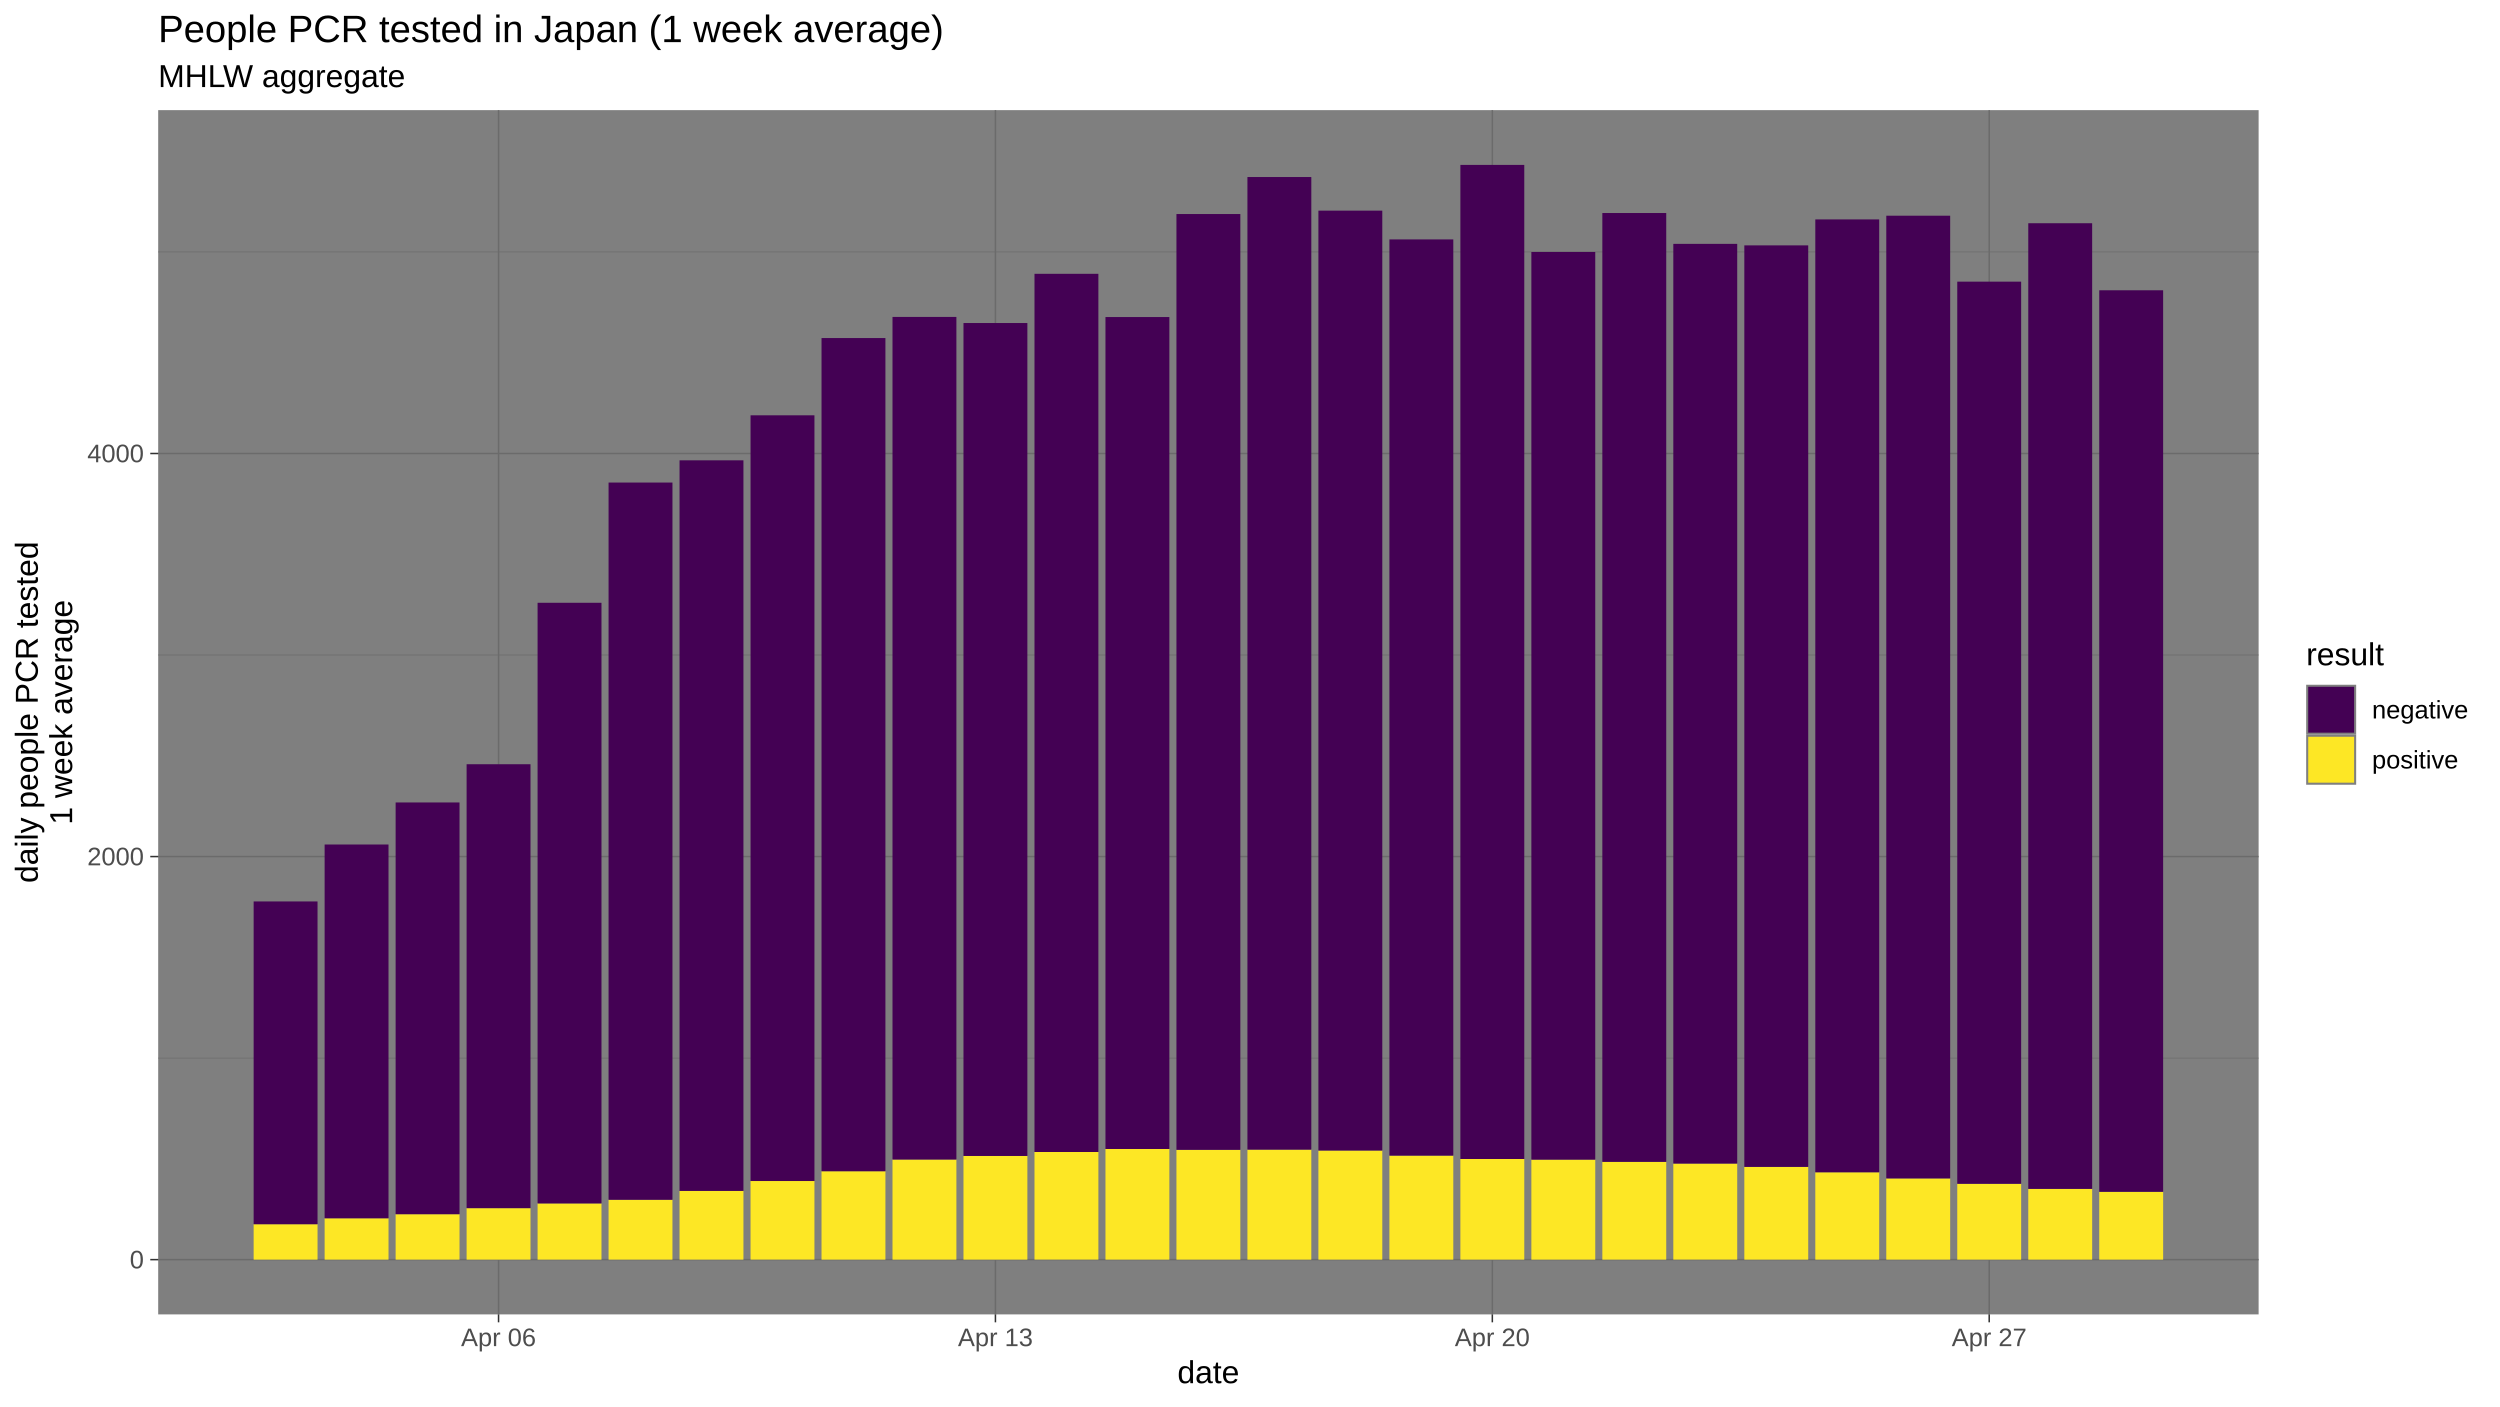
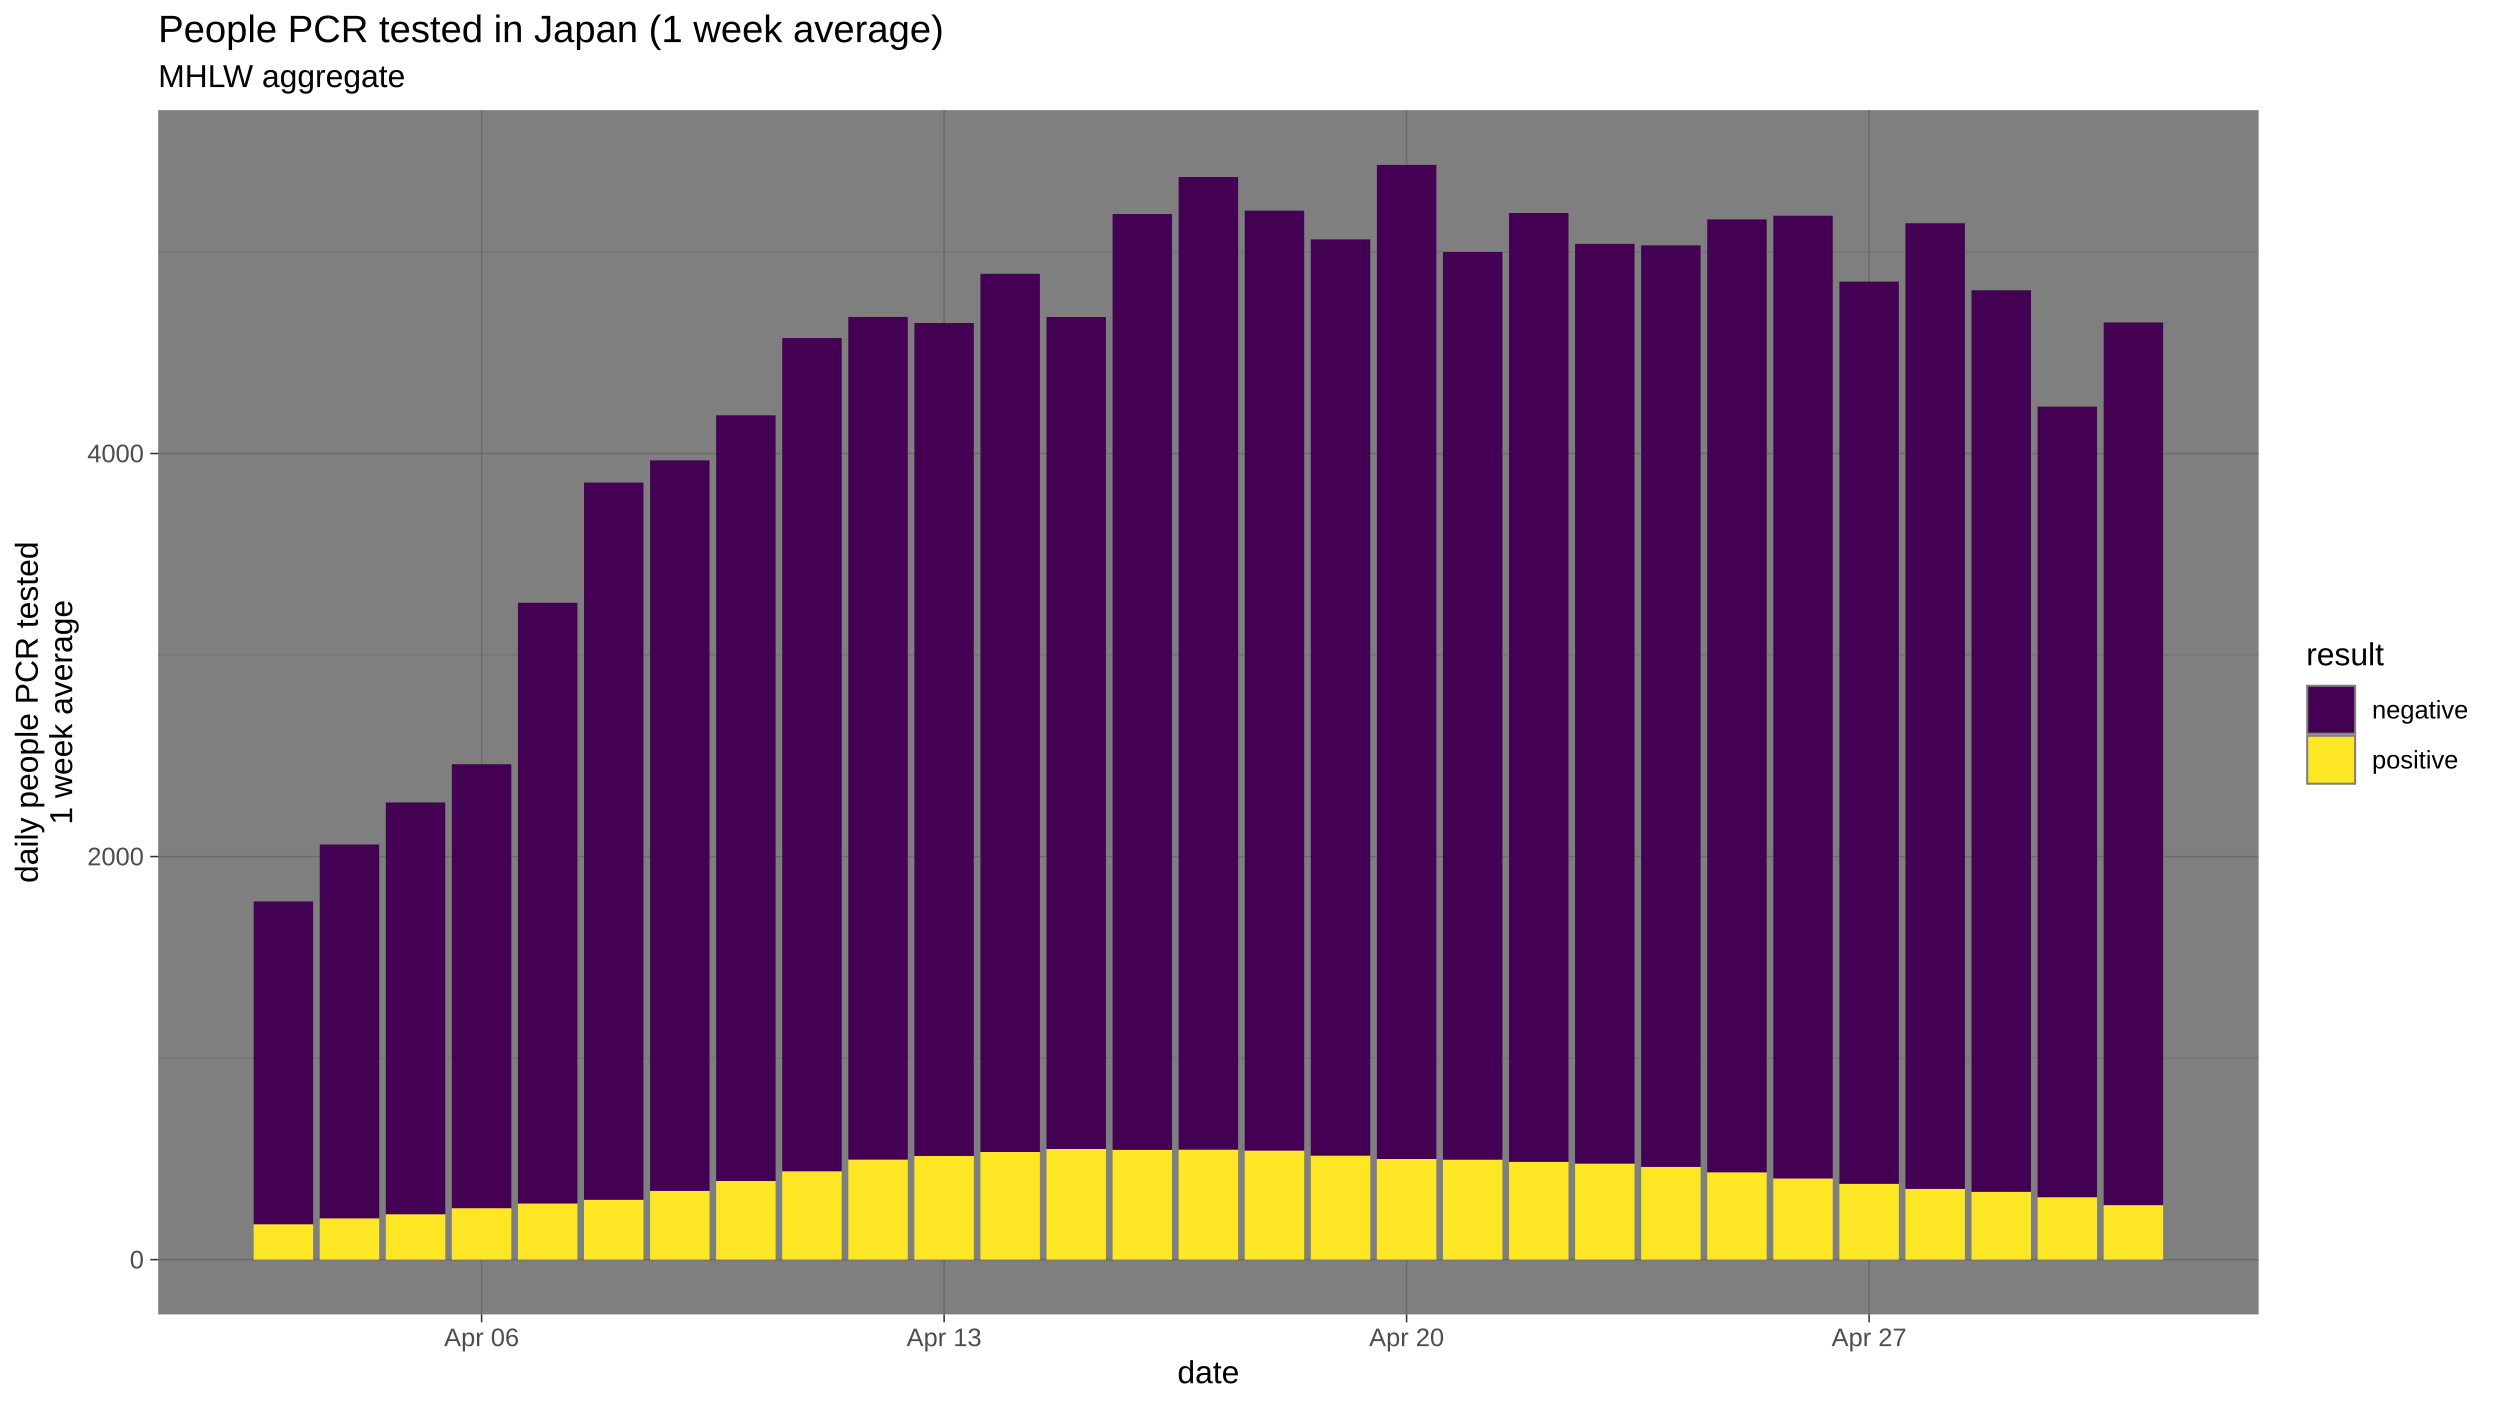
<svg xmlns="http://www.w3.org/2000/svg" viewBox="0 0 864.00 486.00">
  <defs>
    <style type="text/css">
    line, polyline, polygon, path, rect, circle {
      fill: none;
      stroke: #000000;
      stroke-linecap: round;
      stroke-linejoin: round;
      stroke-miterlimit: 10.00;
    }
  </style>
  </defs>
  <rect width="100%" height="100%" style="stroke: none; fill: #FFFFFF;" />
  <rect x="0.00" y="-0" width="864.00" height="486.00" style="stroke-width: 1.07; stroke: #FFFFFF; fill: #FFFFFF;" />
  <defs>
    <clipPath id="cpNTQuNjd8NzgwLjU3fDQ1NC4yNXwzOC4wNw==">
      <rect x="54.67" y="38.07" width="725.91" height="416.18" />
    </clipPath>
  </defs>
  <rect x="54.67" y="38.07" width="725.91" height="416.18" style="stroke-width: 1.07; stroke: none; fill: #7F7F7F;" clip-path="url(#cpNTQuNjd8NzgwLjU3fDQ1NC4yNXwzOC4wNw==)" />
  <polyline points="54.67,365.68 780.57,365.68 " style="stroke-width: 0.27; stroke: #6B6B6B; stroke-linecap: butt;" clip-path="url(#cpNTQuNjd8NzgwLjU3fDQ1NC4yNXwzOC4wNw==)" />
  <polyline points="54.67,226.37 780.57,226.37 " style="stroke-width: 0.27; stroke: #6B6B6B; stroke-linecap: butt;" clip-path="url(#cpNTQuNjd8NzgwLjU3fDQ1NC4yNXwzOC4wNw==)" />
  <polyline points="54.67,87.07 780.57,87.07 " style="stroke-width: 0.27; stroke: #6B6B6B; stroke-linecap: butt;" clip-path="url(#cpNTQuNjd8NzgwLjU3fDQ1NC4yNXwzOC4wNw==)" />
  <polyline points="54.67,435.33 780.57,435.33 " style="stroke-width: 0.53; stroke: #6B6B6B; stroke-linecap: butt;" clip-path="url(#cpNTQuNjd8NzgwLjU3fDQ1NC4yNXwzOC4wNw==)" />
  <polyline points="54.67,296.02 780.57,296.02 " style="stroke-width: 0.53; stroke: #6B6B6B; stroke-linecap: butt;" clip-path="url(#cpNTQuNjd8NzgwLjU3fDQ1NC4yNXwzOC4wNw==)" />
  <polyline points="54.67,156.72 780.57,156.72 " style="stroke-width: 0.53; stroke: #6B6B6B; stroke-linecap: butt;" clip-path="url(#cpNTQuNjd8NzgwLjU3fDQ1NC4yNXwzOC4wNw==)" />
-   <polyline points="172.30,454.25 172.30,38.07 " style="stroke-width: 0.53; stroke: #6B6B6B; stroke-linecap: butt;" clip-path="url(#cpNTQuNjd8NzgwLjU3fDQ1NC4yNXwzOC4wNw==)" />
-   <polyline points="344.02,454.25 344.02,38.07 " style="stroke-width: 0.53; stroke: #6B6B6B; stroke-linecap: butt;" clip-path="url(#cpNTQuNjd8NzgwLjU3fDQ1NC4yNXwzOC4wNw==)" />
-   <polyline points="515.75,454.25 515.75,38.07 " style="stroke-width: 0.53; stroke: #6B6B6B; stroke-linecap: butt;" clip-path="url(#cpNTQuNjd8NzgwLjU3fDQ1NC4yNXwzOC4wNw==)" />
-   <polyline points="687.47,454.25 687.47,38.07 " style="stroke-width: 0.53; stroke: #6B6B6B; stroke-linecap: butt;" clip-path="url(#cpNTQuNjd8NzgwLjU3fDQ1NC4yNXwzOC4wNw==)" />
-   <rect x="87.66" y="423.09" width="22.08" height="12.24" style="stroke-width: 1.07; stroke: none; stroke-linecap: butt; fill: #FDE725;" clip-path="url(#cpNTQuNjd8NzgwLjU3fDQ1NC4yNXwzOC4wNw==)" />
-   <rect x="87.66" y="311.54" width="22.08" height="111.55" style="stroke-width: 1.07; stroke: none; stroke-linecap: butt; fill: #440154;" clip-path="url(#cpNTQuNjd8NzgwLjU3fDQ1NC4yNXwzOC4wNw==)" />
-   <rect x="112.19" y="421.04" width="22.08" height="14.29" style="stroke-width: 1.07; stroke: none; stroke-linecap: butt; fill: #FDE725;" clip-path="url(#cpNTQuNjd8NzgwLjU3fDQ1NC4yNXwzOC4wNw==)" />
-   <rect x="112.19" y="291.86" width="22.08" height="129.18" style="stroke-width: 1.07; stroke: none; stroke-linecap: butt; fill: #440154;" clip-path="url(#cpNTQuNjd8NzgwLjU3fDQ1NC4yNXwzOC4wNw==)" />
-   <rect x="136.73" y="419.63" width="22.08" height="15.70" style="stroke-width: 1.07; stroke: none; stroke-linecap: butt; fill: #FDE725;" clip-path="url(#cpNTQuNjd8NzgwLjU3fDQ1NC4yNXwzOC4wNw==)" />
-   <rect x="136.73" y="277.33" width="22.08" height="142.30" style="stroke-width: 1.07; stroke: none; stroke-linecap: butt; fill: #440154;" clip-path="url(#cpNTQuNjd8NzgwLjU3fDQ1NC4yNXwzOC4wNw==)" />
-   <rect x="161.26" y="417.54" width="22.08" height="17.79" style="stroke-width: 1.07; stroke: none; stroke-linecap: butt; fill: #FDE725;" clip-path="url(#cpNTQuNjd8NzgwLjU3fDQ1NC4yNXwzOC4wNw==)" />
-   <rect x="161.26" y="264.12" width="22.08" height="153.42" style="stroke-width: 1.07; stroke: none; stroke-linecap: butt; fill: #440154;" clip-path="url(#cpNTQuNjd8NzgwLjU3fDQ1NC4yNXwzOC4wNw==)" />
-   <rect x="185.79" y="415.90" width="22.08" height="19.43" style="stroke-width: 1.07; stroke: none; stroke-linecap: butt; fill: #FDE725;" clip-path="url(#cpNTQuNjd8NzgwLjU3fDQ1NC4yNXwzOC4wNw==)" />
-   <rect x="185.79" y="208.32" width="22.08" height="207.58" style="stroke-width: 1.07; stroke: none; stroke-linecap: butt; fill: #440154;" clip-path="url(#cpNTQuNjd8NzgwLjU3fDQ1NC4yNXwzOC4wNw==)" />
-   <rect x="210.32" y="414.64" width="22.08" height="20.69" style="stroke-width: 1.07; stroke: none; stroke-linecap: butt; fill: #FDE725;" clip-path="url(#cpNTQuNjd8NzgwLjU3fDQ1NC4yNXwzOC4wNw==)" />
-   <rect x="210.32" y="166.77" width="22.08" height="247.87" style="stroke-width: 1.07; stroke: none; stroke-linecap: butt; fill: #440154;" clip-path="url(#cpNTQuNjd8NzgwLjU3fDQ1NC4yNXwzOC4wNw==)" />
-   <rect x="234.85" y="411.58" width="22.08" height="23.75" style="stroke-width: 1.07; stroke: none; stroke-linecap: butt; fill: #FDE725;" clip-path="url(#cpNTQuNjd8NzgwLjU3fDQ1NC4yNXwzOC4wNw==)" />
-   <rect x="234.85" y="159.09" width="22.08" height="252.49" style="stroke-width: 1.07; stroke: none; stroke-linecap: butt; fill: #440154;" clip-path="url(#cpNTQuNjd8NzgwLjU3fDQ1NC4yNXwzOC4wNw==)" />
-   <rect x="259.39" y="408.16" width="22.08" height="27.16" style="stroke-width: 1.07; stroke: none; stroke-linecap: butt; fill: #FDE725;" clip-path="url(#cpNTQuNjd8NzgwLjU3fDQ1NC4yNXwzOC4wNw==)" />
-   <rect x="259.39" y="143.53" width="22.08" height="264.63" style="stroke-width: 1.07; stroke: none; stroke-linecap: butt; fill: #440154;" clip-path="url(#cpNTQuNjd8NzgwLjU3fDQ1NC4yNXwzOC4wNw==)" />
-   <rect x="283.92" y="404.78" width="22.08" height="30.55" style="stroke-width: 1.07; stroke: none; stroke-linecap: butt; fill: #FDE725;" clip-path="url(#cpNTQuNjd8NzgwLjU3fDQ1NC4yNXwzOC4wNw==)" />
-   <rect x="283.92" y="116.83" width="22.08" height="287.95" style="stroke-width: 1.07; stroke: none; stroke-linecap: butt; fill: #440154;" clip-path="url(#cpNTQuNjd8NzgwLjU3fDQ1NC4yNXwzOC4wNw==)" />
-   <rect x="308.45" y="400.73" width="22.08" height="34.60" style="stroke-width: 1.07; stroke: none; stroke-linecap: butt; fill: #FDE725;" clip-path="url(#cpNTQuNjd8NzgwLjU3fDQ1NC4yNXwzOC4wNw==)" />
-   <rect x="308.45" y="109.53" width="22.08" height="291.20" style="stroke-width: 1.07; stroke: none; stroke-linecap: butt; fill: #440154;" clip-path="url(#cpNTQuNjd8NzgwLjU3fDQ1NC4yNXwzOC4wNw==)" />
-   <rect x="332.98" y="399.50" width="22.08" height="35.83" style="stroke-width: 1.07; stroke: none; stroke-linecap: butt; fill: #FDE725;" clip-path="url(#cpNTQuNjd8NzgwLjU3fDQ1NC4yNXwzOC4wNw==)" />
-   <rect x="332.98" y="111.64" width="22.08" height="287.86" style="stroke-width: 1.07; stroke: none; stroke-linecap: butt; fill: #440154;" clip-path="url(#cpNTQuNjd8NzgwLjU3fDQ1NC4yNXwzOC4wNw==)" />
-   <rect x="357.52" y="398.12" width="22.08" height="37.20" style="stroke-width: 1.07; stroke: none; stroke-linecap: butt; fill: #FDE725;" clip-path="url(#cpNTQuNjd8NzgwLjU3fDQ1NC4yNXwzOC4wNw==)" />
-   <rect x="357.52" y="94.63" width="22.08" height="303.50" style="stroke-width: 1.07; stroke: none; stroke-linecap: butt; fill: #440154;" clip-path="url(#cpNTQuNjd8NzgwLjU3fDQ1NC4yNXwzOC4wNw==)" />
-   <rect x="382.05" y="397.09" width="22.08" height="38.24" style="stroke-width: 1.07; stroke: none; stroke-linecap: butt; fill: #FDE725;" clip-path="url(#cpNTQuNjd8NzgwLjU3fDQ1NC4yNXwzOC4wNw==)" />
-   <rect x="382.05" y="109.57" width="22.08" height="287.52" style="stroke-width: 1.07; stroke: none; stroke-linecap: butt; fill: #440154;" clip-path="url(#cpNTQuNjd8NzgwLjU3fDQ1NC4yNXwzOC4wNw==)" />
-   <rect x="406.58" y="397.38" width="22.08" height="37.95" style="stroke-width: 1.07; stroke: none; stroke-linecap: butt; fill: #FDE725;" clip-path="url(#cpNTQuNjd8NzgwLjU3fDQ1NC4yNXwzOC4wNw==)" />
-   <rect x="406.58" y="73.97" width="22.08" height="323.41" style="stroke-width: 1.07; stroke: none; stroke-linecap: butt; fill: #440154;" clip-path="url(#cpNTQuNjd8NzgwLjU3fDQ1NC4yNXwzOC4wNw==)" />
-   <rect x="431.11" y="397.32" width="22.08" height="38.01" style="stroke-width: 1.07; stroke: none; stroke-linecap: butt; fill: #FDE725;" clip-path="url(#cpNTQuNjd8NzgwLjU3fDQ1NC4yNXwzOC4wNw==)" />
-   <rect x="431.11" y="61.18" width="22.08" height="336.13" style="stroke-width: 1.07; stroke: none; stroke-linecap: butt; fill: #440154;" clip-path="url(#cpNTQuNjd8NzgwLjU3fDQ1NC4yNXwzOC4wNw==)" />
-   <rect x="455.64" y="397.62" width="22.08" height="37.71" style="stroke-width: 1.07; stroke: none; stroke-linecap: butt; fill: #FDE725;" clip-path="url(#cpNTQuNjd8NzgwLjU3fDQ1NC4yNXwzOC4wNw==)" />
-   <rect x="455.64" y="72.80" width="22.08" height="324.82" style="stroke-width: 1.07; stroke: none; stroke-linecap: butt; fill: #440154;" clip-path="url(#cpNTQuNjd8NzgwLjU3fDQ1NC4yNXwzOC4wNw==)" />
-   <rect x="480.18" y="399.38" width="22.08" height="35.95" style="stroke-width: 1.07; stroke: none; stroke-linecap: butt; fill: #FDE725;" clip-path="url(#cpNTQuNjd8NzgwLjU3fDQ1NC4yNXwzOC4wNw==)" />
-   <rect x="480.18" y="82.74" width="22.08" height="316.64" style="stroke-width: 1.07; stroke: none; stroke-linecap: butt; fill: #440154;" clip-path="url(#cpNTQuNjd8NzgwLjU3fDQ1NC4yNXwzOC4wNw==)" />
-   <rect x="504.71" y="400.54" width="22.08" height="34.79" style="stroke-width: 1.07; stroke: none; stroke-linecap: butt; fill: #FDE725;" clip-path="url(#cpNTQuNjd8NzgwLjU3fDQ1NC4yNXwzOC4wNw==)" />
-   <rect x="504.71" y="56.99" width="22.08" height="343.56" style="stroke-width: 1.07; stroke: none; stroke-linecap: butt; fill: #440154;" clip-path="url(#cpNTQuNjd8NzgwLjU3fDQ1NC4yNXwzOC4wNw==)" />
-   <rect x="529.24" y="400.76" width="22.08" height="34.57" style="stroke-width: 1.07; stroke: none; stroke-linecap: butt; fill: #FDE725;" clip-path="url(#cpNTQuNjd8NzgwLjU3fDQ1NC4yNXwzOC4wNw==)" />
-   <rect x="529.24" y="87.08" width="22.08" height="313.69" style="stroke-width: 1.07; stroke: none; stroke-linecap: butt; fill: #440154;" clip-path="url(#cpNTQuNjd8NzgwLjU3fDQ1NC4yNXwzOC4wNw==)" />
-   <rect x="553.77" y="401.54" width="22.08" height="33.79" style="stroke-width: 1.07; stroke: none; stroke-linecap: butt; fill: #FDE725;" clip-path="url(#cpNTQuNjd8NzgwLjU3fDQ1NC4yNXwzOC4wNw==)" />
-   <rect x="553.77" y="73.62" width="22.08" height="327.92" style="stroke-width: 1.07; stroke: none; stroke-linecap: butt; fill: #440154;" clip-path="url(#cpNTQuNjd8NzgwLjU3fDQ1NC4yNXwzOC4wNw==)" />
-   <rect x="578.30" y="402.12" width="22.08" height="33.20" style="stroke-width: 1.07; stroke: none; stroke-linecap: butt; fill: #FDE725;" clip-path="url(#cpNTQuNjd8NzgwLjU3fDQ1NC4yNXwzOC4wNw==)" />
-   <rect x="578.30" y="84.28" width="22.08" height="317.85" style="stroke-width: 1.07; stroke: none; stroke-linecap: butt; fill: #440154;" clip-path="url(#cpNTQuNjd8NzgwLjU3fDQ1NC4yNXwzOC4wNw==)" />
-   <rect x="602.84" y="403.28" width="22.08" height="32.05" style="stroke-width: 1.07; stroke: none; stroke-linecap: butt; fill: #FDE725;" clip-path="url(#cpNTQuNjd8NzgwLjU3fDQ1NC4yNXwzOC4wNw==)" />
-   <rect x="602.84" y="84.80" width="22.08" height="318.48" style="stroke-width: 1.07; stroke: none; stroke-linecap: butt; fill: #440154;" clip-path="url(#cpNTQuNjd8NzgwLjU3fDQ1NC4yNXwzOC4wNw==)" />
-   <rect x="627.37" y="405.14" width="22.08" height="30.19" style="stroke-width: 1.07; stroke: none; stroke-linecap: butt; fill: #FDE725;" clip-path="url(#cpNTQuNjd8NzgwLjU3fDQ1NC4yNXwzOC4wNw==)" />
-   <rect x="627.37" y="75.83" width="22.08" height="329.31" style="stroke-width: 1.07; stroke: none; stroke-linecap: butt; fill: #440154;" clip-path="url(#cpNTQuNjd8NzgwLjU3fDQ1NC4yNXwzOC4wNw==)" />
-   <rect x="651.90" y="407.26" width="22.08" height="28.07" style="stroke-width: 1.07; stroke: none; stroke-linecap: butt; fill: #FDE725;" clip-path="url(#cpNTQuNjd8NzgwLjU3fDQ1NC4yNXwzOC4wNw==)" />
-   <rect x="651.90" y="74.55" width="22.08" height="332.71" style="stroke-width: 1.07; stroke: none; stroke-linecap: butt; fill: #440154;" clip-path="url(#cpNTQuNjd8NzgwLjU3fDQ1NC4yNXwzOC4wNw==)" />
-   <rect x="676.43" y="409.12" width="22.08" height="26.21" style="stroke-width: 1.07; stroke: none; stroke-linecap: butt; fill: #FDE725;" clip-path="url(#cpNTQuNjd8NzgwLjU3fDQ1NC4yNXwzOC4wNw==)" />
-   <rect x="676.43" y="97.34" width="22.08" height="311.78" style="stroke-width: 1.07; stroke: none; stroke-linecap: butt; fill: #440154;" clip-path="url(#cpNTQuNjd8NzgwLjU3fDQ1NC4yNXwzOC4wNw==)" />
-   <rect x="700.97" y="410.88" width="22.08" height="24.45" style="stroke-width: 1.07; stroke: none; stroke-linecap: butt; fill: #FDE725;" clip-path="url(#cpNTQuNjd8NzgwLjU3fDQ1NC4yNXwzOC4wNw==)" />
-   <rect x="700.97" y="77.15" width="22.08" height="333.73" style="stroke-width: 1.07; stroke: none; stroke-linecap: butt; fill: #440154;" clip-path="url(#cpNTQuNjd8NzgwLjU3fDQ1NC4yNXwzOC4wNw==)" />
-   <rect x="725.50" y="411.89" width="22.08" height="23.44" style="stroke-width: 1.07; stroke: none; stroke-linecap: butt; fill: #FDE725;" clip-path="url(#cpNTQuNjd8NzgwLjU3fDQ1NC4yNXwzOC4wNw==)" />
-   <rect x="725.50" y="100.32" width="22.08" height="311.57" style="stroke-width: 1.07; stroke: none; stroke-linecap: butt; fill: #440154;" clip-path="url(#cpNTQuNjd8NzgwLjU3fDQ1NC4yNXwzOC4wNw==)" />
+   <polyline points="166.44,454.25 166.44,38.07 " style="stroke-width: 0.53; stroke: #6B6B6B; stroke-linecap: butt;" clip-path="url(#cpNTQuNjd8NzgwLjU3fDQ1NC4yNXwzOC4wNw==)" />
+   <polyline points="326.28,454.25 326.28,38.07 " style="stroke-width: 0.53; stroke: #6B6B6B; stroke-linecap: butt;" clip-path="url(#cpNTQuNjd8NzgwLjU3fDQ1NC4yNXwzOC4wNw==)" />
+   <polyline points="486.12,454.25 486.12,38.07 " style="stroke-width: 0.53; stroke: #6B6B6B; stroke-linecap: butt;" clip-path="url(#cpNTQuNjd8NzgwLjU3fDQ1NC4yNXwzOC4wNw==)" />
+   <polyline points="645.96,454.25 645.96,38.07 " style="stroke-width: 0.53; stroke: #6B6B6B; stroke-linecap: butt;" clip-path="url(#cpNTQuNjd8NzgwLjU3fDQ1NC4yNXwzOC4wNw==)" />
+   <rect x="87.66" y="423.09" width="20.55" height="12.24" style="stroke-width: 1.07; stroke: none; stroke-linecap: butt; fill: #FDE725;" clip-path="url(#cpNTQuNjd8NzgwLjU3fDQ1NC4yNXwzOC4wNw==)" />
+   <rect x="87.66" y="311.54" width="20.55" height="111.55" style="stroke-width: 1.07; stroke: none; stroke-linecap: butt; fill: #440154;" clip-path="url(#cpNTQuNjd8NzgwLjU3fDQ1NC4yNXwzOC4wNw==)" />
+   <rect x="110.50" y="421.04" width="20.55" height="14.29" style="stroke-width: 1.07; stroke: none; stroke-linecap: butt; fill: #FDE725;" clip-path="url(#cpNTQuNjd8NzgwLjU3fDQ1NC4yNXwzOC4wNw==)" />
+   <rect x="110.50" y="291.86" width="20.55" height="129.18" style="stroke-width: 1.07; stroke: none; stroke-linecap: butt; fill: #440154;" clip-path="url(#cpNTQuNjd8NzgwLjU3fDQ1NC4yNXwzOC4wNw==)" />
+   <rect x="133.33" y="419.63" width="20.55" height="15.70" style="stroke-width: 1.07; stroke: none; stroke-linecap: butt; fill: #FDE725;" clip-path="url(#cpNTQuNjd8NzgwLjU3fDQ1NC4yNXwzOC4wNw==)" />
+   <rect x="133.33" y="277.33" width="20.55" height="142.30" style="stroke-width: 1.07; stroke: none; stroke-linecap: butt; fill: #440154;" clip-path="url(#cpNTQuNjd8NzgwLjU3fDQ1NC4yNXwzOC4wNw==)" />
+   <rect x="156.16" y="417.54" width="20.55" height="17.79" style="stroke-width: 1.07; stroke: none; stroke-linecap: butt; fill: #FDE725;" clip-path="url(#cpNTQuNjd8NzgwLjU3fDQ1NC4yNXwzOC4wNw==)" />
+   <rect x="156.16" y="264.12" width="20.55" height="153.42" style="stroke-width: 1.07; stroke: none; stroke-linecap: butt; fill: #440154;" clip-path="url(#cpNTQuNjd8NzgwLjU3fDQ1NC4yNXwzOC4wNw==)" />
+   <rect x="179.00" y="415.90" width="20.55" height="19.43" style="stroke-width: 1.07; stroke: none; stroke-linecap: butt; fill: #FDE725;" clip-path="url(#cpNTQuNjd8NzgwLjU3fDQ1NC4yNXwzOC4wNw==)" />
+   <rect x="179.00" y="208.32" width="20.55" height="207.58" style="stroke-width: 1.07; stroke: none; stroke-linecap: butt; fill: #440154;" clip-path="url(#cpNTQuNjd8NzgwLjU3fDQ1NC4yNXwzOC4wNw==)" />
+   <rect x="201.83" y="414.64" width="20.55" height="20.69" style="stroke-width: 1.07; stroke: none; stroke-linecap: butt; fill: #FDE725;" clip-path="url(#cpNTQuNjd8NzgwLjU3fDQ1NC4yNXwzOC4wNw==)" />
+   <rect x="201.83" y="166.77" width="20.55" height="247.87" style="stroke-width: 1.07; stroke: none; stroke-linecap: butt; fill: #440154;" clip-path="url(#cpNTQuNjd8NzgwLjU3fDQ1NC4yNXwzOC4wNw==)" />
+   <rect x="224.67" y="411.58" width="20.55" height="23.75" style="stroke-width: 1.07; stroke: none; stroke-linecap: butt; fill: #FDE725;" clip-path="url(#cpNTQuNjd8NzgwLjU3fDQ1NC4yNXwzOC4wNw==)" />
+   <rect x="224.67" y="159.09" width="20.55" height="252.49" style="stroke-width: 1.07; stroke: none; stroke-linecap: butt; fill: #440154;" clip-path="url(#cpNTQuNjd8NzgwLjU3fDQ1NC4yNXwzOC4wNw==)" />
+   <rect x="247.50" y="408.16" width="20.55" height="27.16" style="stroke-width: 1.07; stroke: none; stroke-linecap: butt; fill: #FDE725;" clip-path="url(#cpNTQuNjd8NzgwLjU3fDQ1NC4yNXwzOC4wNw==)" />
+   <rect x="247.50" y="143.53" width="20.55" height="264.63" style="stroke-width: 1.07; stroke: none; stroke-linecap: butt; fill: #440154;" clip-path="url(#cpNTQuNjd8NzgwLjU3fDQ1NC4yNXwzOC4wNw==)" />
+   <rect x="270.34" y="404.78" width="20.55" height="30.55" style="stroke-width: 1.07; stroke: none; stroke-linecap: butt; fill: #FDE725;" clip-path="url(#cpNTQuNjd8NzgwLjU3fDQ1NC4yNXwzOC4wNw==)" />
+   <rect x="270.34" y="116.83" width="20.55" height="287.95" style="stroke-width: 1.07; stroke: none; stroke-linecap: butt; fill: #440154;" clip-path="url(#cpNTQuNjd8NzgwLjU3fDQ1NC4yNXwzOC4wNw==)" />
+   <rect x="293.17" y="400.73" width="20.55" height="34.60" style="stroke-width: 1.07; stroke: none; stroke-linecap: butt; fill: #FDE725;" clip-path="url(#cpNTQuNjd8NzgwLjU3fDQ1NC4yNXwzOC4wNw==)" />
+   <rect x="293.17" y="109.53" width="20.55" height="291.20" style="stroke-width: 1.07; stroke: none; stroke-linecap: butt; fill: #440154;" clip-path="url(#cpNTQuNjd8NzgwLjU3fDQ1NC4yNXwzOC4wNw==)" />
+   <rect x="316.01" y="399.50" width="20.55" height="35.83" style="stroke-width: 1.07; stroke: none; stroke-linecap: butt; fill: #FDE725;" clip-path="url(#cpNTQuNjd8NzgwLjU3fDQ1NC4yNXwzOC4wNw==)" />
+   <rect x="316.01" y="111.64" width="20.55" height="287.86" style="stroke-width: 1.07; stroke: none; stroke-linecap: butt; fill: #440154;" clip-path="url(#cpNTQuNjd8NzgwLjU3fDQ1NC4yNXwzOC4wNw==)" />
+   <rect x="338.84" y="398.12" width="20.55" height="37.20" style="stroke-width: 1.07; stroke: none; stroke-linecap: butt; fill: #FDE725;" clip-path="url(#cpNTQuNjd8NzgwLjU3fDQ1NC4yNXwzOC4wNw==)" />
+   <rect x="338.84" y="94.63" width="20.55" height="303.50" style="stroke-width: 1.07; stroke: none; stroke-linecap: butt; fill: #440154;" clip-path="url(#cpNTQuNjd8NzgwLjU3fDQ1NC4yNXwzOC4wNw==)" />
+   <rect x="361.67" y="397.09" width="20.55" height="38.24" style="stroke-width: 1.07; stroke: none; stroke-linecap: butt; fill: #FDE725;" clip-path="url(#cpNTQuNjd8NzgwLjU3fDQ1NC4yNXwzOC4wNw==)" />
+   <rect x="361.67" y="109.57" width="20.55" height="287.52" style="stroke-width: 1.07; stroke: none; stroke-linecap: butt; fill: #440154;" clip-path="url(#cpNTQuNjd8NzgwLjU3fDQ1NC4yNXwzOC4wNw==)" />
+   <rect x="384.51" y="397.38" width="20.55" height="37.95" style="stroke-width: 1.07; stroke: none; stroke-linecap: butt; fill: #FDE725;" clip-path="url(#cpNTQuNjd8NzgwLjU3fDQ1NC4yNXwzOC4wNw==)" />
+   <rect x="384.51" y="73.97" width="20.55" height="323.41" style="stroke-width: 1.07; stroke: none; stroke-linecap: butt; fill: #440154;" clip-path="url(#cpNTQuNjd8NzgwLjU3fDQ1NC4yNXwzOC4wNw==)" />
+   <rect x="407.34" y="397.32" width="20.55" height="38.01" style="stroke-width: 1.07; stroke: none; stroke-linecap: butt; fill: #FDE725;" clip-path="url(#cpNTQuNjd8NzgwLjU3fDQ1NC4yNXwzOC4wNw==)" />
+   <rect x="407.34" y="61.18" width="20.55" height="336.13" style="stroke-width: 1.07; stroke: none; stroke-linecap: butt; fill: #440154;" clip-path="url(#cpNTQuNjd8NzgwLjU3fDQ1NC4yNXwzOC4wNw==)" />
+   <rect x="430.18" y="397.62" width="20.55" height="37.71" style="stroke-width: 1.07; stroke: none; stroke-linecap: butt; fill: #FDE725;" clip-path="url(#cpNTQuNjd8NzgwLjU3fDQ1NC4yNXwzOC4wNw==)" />
+   <rect x="430.18" y="72.80" width="20.55" height="324.82" style="stroke-width: 1.07; stroke: none; stroke-linecap: butt; fill: #440154;" clip-path="url(#cpNTQuNjd8NzgwLjU3fDQ1NC4yNXwzOC4wNw==)" />
+   <rect x="453.01" y="399.38" width="20.55" height="35.95" style="stroke-width: 1.07; stroke: none; stroke-linecap: butt; fill: #FDE725;" clip-path="url(#cpNTQuNjd8NzgwLjU3fDQ1NC4yNXwzOC4wNw==)" />
+   <rect x="453.01" y="82.74" width="20.55" height="316.64" style="stroke-width: 1.07; stroke: none; stroke-linecap: butt; fill: #440154;" clip-path="url(#cpNTQuNjd8NzgwLjU3fDQ1NC4yNXwzOC4wNw==)" />
+   <rect x="475.85" y="400.54" width="20.55" height="34.79" style="stroke-width: 1.07; stroke: none; stroke-linecap: butt; fill: #FDE725;" clip-path="url(#cpNTQuNjd8NzgwLjU3fDQ1NC4yNXwzOC4wNw==)" />
+   <rect x="475.85" y="56.99" width="20.55" height="343.56" style="stroke-width: 1.07; stroke: none; stroke-linecap: butt; fill: #440154;" clip-path="url(#cpNTQuNjd8NzgwLjU3fDQ1NC4yNXwzOC4wNw==)" />
+   <rect x="498.68" y="400.76" width="20.55" height="34.57" style="stroke-width: 1.07; stroke: none; stroke-linecap: butt; fill: #FDE725;" clip-path="url(#cpNTQuNjd8NzgwLjU3fDQ1NC4yNXwzOC4wNw==)" />
+   <rect x="498.68" y="87.08" width="20.55" height="313.69" style="stroke-width: 1.07; stroke: none; stroke-linecap: butt; fill: #440154;" clip-path="url(#cpNTQuNjd8NzgwLjU3fDQ1NC4yNXwzOC4wNw==)" />
+   <rect x="521.52" y="401.54" width="20.55" height="33.79" style="stroke-width: 1.07; stroke: none; stroke-linecap: butt; fill: #FDE725;" clip-path="url(#cpNTQuNjd8NzgwLjU3fDQ1NC4yNXwzOC4wNw==)" />
+   <rect x="521.52" y="73.62" width="20.55" height="327.92" style="stroke-width: 1.07; stroke: none; stroke-linecap: butt; fill: #440154;" clip-path="url(#cpNTQuNjd8NzgwLjU3fDQ1NC4yNXwzOC4wNw==)" />
+   <rect x="544.35" y="402.12" width="20.55" height="33.20" style="stroke-width: 1.07; stroke: none; stroke-linecap: butt; fill: #FDE725;" clip-path="url(#cpNTQuNjd8NzgwLjU3fDQ1NC4yNXwzOC4wNw==)" />
+   <rect x="544.35" y="84.28" width="20.55" height="317.85" style="stroke-width: 1.07; stroke: none; stroke-linecap: butt; fill: #440154;" clip-path="url(#cpNTQuNjd8NzgwLjU3fDQ1NC4yNXwzOC4wNw==)" />
+   <rect x="567.18" y="403.28" width="20.55" height="32.05" style="stroke-width: 1.07; stroke: none; stroke-linecap: butt; fill: #FDE725;" clip-path="url(#cpNTQuNjd8NzgwLjU3fDQ1NC4yNXwzOC4wNw==)" />
+   <rect x="567.18" y="84.80" width="20.55" height="318.48" style="stroke-width: 1.07; stroke: none; stroke-linecap: butt; fill: #440154;" clip-path="url(#cpNTQuNjd8NzgwLjU3fDQ1NC4yNXwzOC4wNw==)" />
+   <rect x="590.02" y="405.14" width="20.55" height="30.19" style="stroke-width: 1.07; stroke: none; stroke-linecap: butt; fill: #FDE725;" clip-path="url(#cpNTQuNjd8NzgwLjU3fDQ1NC4yNXwzOC4wNw==)" />
+   <rect x="590.02" y="75.83" width="20.55" height="329.31" style="stroke-width: 1.07; stroke: none; stroke-linecap: butt; fill: #440154;" clip-path="url(#cpNTQuNjd8NzgwLjU3fDQ1NC4yNXwzOC4wNw==)" />
+   <rect x="612.85" y="407.26" width="20.55" height="28.07" style="stroke-width: 1.07; stroke: none; stroke-linecap: butt; fill: #FDE725;" clip-path="url(#cpNTQuNjd8NzgwLjU3fDQ1NC4yNXwzOC4wNw==)" />
+   <rect x="612.85" y="74.55" width="20.55" height="332.71" style="stroke-width: 1.07; stroke: none; stroke-linecap: butt; fill: #440154;" clip-path="url(#cpNTQuNjd8NzgwLjU3fDQ1NC4yNXwzOC4wNw==)" />
+   <rect x="635.69" y="409.12" width="20.55" height="26.21" style="stroke-width: 1.07; stroke: none; stroke-linecap: butt; fill: #FDE725;" clip-path="url(#cpNTQuNjd8NzgwLjU3fDQ1NC4yNXwzOC4wNw==)" />
+   <rect x="635.69" y="97.34" width="20.55" height="311.78" style="stroke-width: 1.07; stroke: none; stroke-linecap: butt; fill: #440154;" clip-path="url(#cpNTQuNjd8NzgwLjU3fDQ1NC4yNXwzOC4wNw==)" />
+   <rect x="658.52" y="410.88" width="20.55" height="24.45" style="stroke-width: 1.07; stroke: none; stroke-linecap: butt; fill: #FDE725;" clip-path="url(#cpNTQuNjd8NzgwLjU3fDQ1NC4yNXwzOC4wNw==)" />
+   <rect x="658.52" y="77.15" width="20.55" height="333.73" style="stroke-width: 1.07; stroke: none; stroke-linecap: butt; fill: #440154;" clip-path="url(#cpNTQuNjd8NzgwLjU3fDQ1NC4yNXwzOC4wNw==)" />
+   <rect x="681.36" y="411.89" width="20.55" height="23.44" style="stroke-width: 1.07; stroke: none; stroke-linecap: butt; fill: #FDE725;" clip-path="url(#cpNTQuNjd8NzgwLjU3fDQ1NC4yNXwzOC4wNw==)" />
+   <rect x="681.36" y="100.32" width="20.55" height="311.57" style="stroke-width: 1.07; stroke: none; stroke-linecap: butt; fill: #440154;" clip-path="url(#cpNTQuNjd8NzgwLjU3fDQ1NC4yNXwzOC4wNw==)" />
+   <rect x="704.19" y="413.75" width="20.55" height="21.58" style="stroke-width: 1.07; stroke: none; stroke-linecap: butt; fill: #FDE725;" clip-path="url(#cpNTQuNjd8NzgwLjU3fDQ1NC4yNXwzOC4wNw==)" />
+   <rect x="704.19" y="140.54" width="20.55" height="273.21" style="stroke-width: 1.07; stroke: none; stroke-linecap: butt; fill: #440154;" clip-path="url(#cpNTQuNjd8NzgwLjU3fDQ1NC4yNXwzOC4wNw==)" />
+   <rect x="727.03" y="416.49" width="20.55" height="18.84" style="stroke-width: 1.07; stroke: none; stroke-linecap: butt; fill: #FDE725;" clip-path="url(#cpNTQuNjd8NzgwLjU3fDQ1NC4yNXwzOC4wNw==)" />
+   <rect x="727.03" y="111.44" width="20.55" height="305.05" style="stroke-width: 1.07; stroke: none; stroke-linecap: butt; fill: #440154;" clip-path="url(#cpNTQuNjd8NzgwLjU3fDQ1NC4yNXwzOC4wNw==)" />
  <defs>
    <clipPath id="cpMC4wMHw4NjQuMDB8NDg2LjAwfDAuMDA=">
      <rect x="0.00" y="0.00" width="864.00" height="486.00" />
    </clipPath>
  </defs>
  <g clip-path="url(#cpMC4wMHw4NjQuMDB8NDg2LjAwfDAuMDA=)">
    <text x="44.84" y="438.36" style="font-size: 8.80px; fill: #4D4D4D; font-family: Liberation Sans;" textLength="4.89px" lengthAdjust="spacingAndGlyphs">0</text>
  </g>
  <g clip-path="url(#cpMC4wMHw4NjQuMDB8NDg2LjAwfDAuMDA=)">
    <text x="30.16" y="299.05" style="font-size: 8.80px; fill: #4D4D4D; font-family: Liberation Sans;" textLength="19.58px" lengthAdjust="spacingAndGlyphs">2000</text>
  </g>
  <g clip-path="url(#cpMC4wMHw4NjQuMDB8NDg2LjAwfDAuMDA=)">
    <text x="30.16" y="159.75" style="font-size: 8.80px; fill: #4D4D4D; font-family: Liberation Sans;" textLength="19.58px" lengthAdjust="spacingAndGlyphs">4000</text>
  </g>
  <polyline points="51.93,435.33 54.67,435.33 " style="stroke-width: 0.53; stroke: #333333; stroke-linecap: butt;" clip-path="url(#cpMC4wMHw4NjQuMDB8NDg2LjAwfDAuMDA=)" />
  <polyline points="51.93,296.02 54.67,296.02 " style="stroke-width: 0.53; stroke: #333333; stroke-linecap: butt;" clip-path="url(#cpMC4wMHw4NjQuMDB8NDg2LjAwfDAuMDA=)" />
  <polyline points="51.93,156.72 54.67,156.72 " style="stroke-width: 0.53; stroke: #333333; stroke-linecap: butt;" clip-path="url(#cpMC4wMHw4NjQuMDB8NDg2LjAwfDAuMDA=)" />
-   <polyline points="172.30,456.99 172.30,454.25 " style="stroke-width: 0.53; stroke: #333333; stroke-linecap: butt;" clip-path="url(#cpMC4wMHw4NjQuMDB8NDg2LjAwfDAuMDA=)" />
-   <polyline points="344.02,456.99 344.02,454.25 " style="stroke-width: 0.53; stroke: #333333; stroke-linecap: butt;" clip-path="url(#cpMC4wMHw4NjQuMDB8NDg2LjAwfDAuMDA=)" />
-   <polyline points="515.75,456.99 515.75,454.25 " style="stroke-width: 0.53; stroke: #333333; stroke-linecap: butt;" clip-path="url(#cpMC4wMHw4NjQuMDB8NDg2LjAwfDAuMDA=)" />
-   <polyline points="687.47,456.99 687.47,454.25 " style="stroke-width: 0.53; stroke: #333333; stroke-linecap: butt;" clip-path="url(#cpMC4wMHw4NjQuMDB8NDg2LjAwfDAuMDA=)" />
+   <polyline points="166.44,456.99 166.44,454.25 " style="stroke-width: 0.53; stroke: #333333; stroke-linecap: butt;" clip-path="url(#cpMC4wMHw4NjQuMDB8NDg2LjAwfDAuMDA=)" />
+   <polyline points="326.28,456.99 326.28,454.25 " style="stroke-width: 0.53; stroke: #333333; stroke-linecap: butt;" clip-path="url(#cpMC4wMHw4NjQuMDB8NDg2LjAwfDAuMDA=)" />
+   <polyline points="486.12,456.99 486.12,454.25 " style="stroke-width: 0.53; stroke: #333333; stroke-linecap: butt;" clip-path="url(#cpMC4wMHw4NjQuMDB8NDg2LjAwfDAuMDA=)" />
+   <polyline points="645.96,456.99 645.96,454.25 " style="stroke-width: 0.53; stroke: #333333; stroke-linecap: butt;" clip-path="url(#cpMC4wMHw4NjQuMDB8NDg2LjAwfDAuMDA=)" />
  <g clip-path="url(#cpMC4wMHw4NjQuMDB8NDg2LjAwfDAuMDA=)">
-     <text x="159.33" y="465.23" style="font-size: 8.80px; fill: #4D4D4D; font-family: Liberation Sans;" textLength="25.93px" lengthAdjust="spacingAndGlyphs">Apr 06</text>
+     <text x="153.48" y="465.23" style="font-size: 8.80px; fill: #4D4D4D; font-family: Liberation Sans;" textLength="25.93px" lengthAdjust="spacingAndGlyphs">Apr 06</text>
  </g>
  <g clip-path="url(#cpMC4wMHw4NjQuMDB8NDg2LjAwfDAuMDA=)">
-     <text x="331.06" y="465.23" style="font-size: 8.80px; fill: #4D4D4D; font-family: Liberation Sans;" textLength="25.93px" lengthAdjust="spacingAndGlyphs">Apr 13</text>
+     <text x="313.32" y="465.23" style="font-size: 8.80px; fill: #4D4D4D; font-family: Liberation Sans;" textLength="25.93px" lengthAdjust="spacingAndGlyphs">Apr 13</text>
  </g>
  <g clip-path="url(#cpMC4wMHw4NjQuMDB8NDg2LjAwfDAuMDA=)">
-     <text x="502.78" y="465.23" style="font-size: 8.80px; fill: #4D4D4D; font-family: Liberation Sans;" textLength="25.93px" lengthAdjust="spacingAndGlyphs">Apr 20</text>
+     <text x="473.16" y="465.23" style="font-size: 8.80px; fill: #4D4D4D; font-family: Liberation Sans;" textLength="25.93px" lengthAdjust="spacingAndGlyphs">Apr 20</text>
  </g>
  <g clip-path="url(#cpMC4wMHw4NjQuMDB8NDg2LjAwfDAuMDA=)">
-     <text x="674.51" y="465.23" style="font-size: 8.80px; fill: #4D4D4D; font-family: Liberation Sans;" textLength="25.93px" lengthAdjust="spacingAndGlyphs">Apr 27</text>
+     <text x="633.00" y="465.23" style="font-size: 8.80px; fill: #4D4D4D; font-family: Liberation Sans;" textLength="25.93px" lengthAdjust="spacingAndGlyphs">Apr 27</text>
  </g>
  <g clip-path="url(#cpMC4wMHw4NjQuMDB8NDg2LjAwfDAuMDA=)">
    <text x="406.91" y="478.03" style="font-size: 11.00px; font-family: Liberation Sans;" textLength="21.41px" lengthAdjust="spacingAndGlyphs">date</text>
  </g>
  <g clip-path="url(#cpMC4wMHw4NjQuMDB8NDg2LjAwfDAuMDA=)">
    <text transform="translate(13.05,305.16) rotate(-90)" style="font-size: 11.00px; font-family: Liberation Sans;" textLength="118.01px" lengthAdjust="spacingAndGlyphs">daily people PCR tested</text>
  </g>
  <g clip-path="url(#cpMC4wMHw4NjQuMDB8NDg2LjAwfDAuMDA=)">
    <text transform="translate(24.93,284.99) rotate(-90)" style="font-size: 11.00px; font-family: Liberation Sans;" textLength="77.66px" lengthAdjust="spacingAndGlyphs">1 week average</text>
  </g>
  <rect x="791.53" y="215.63" width="66.99" height="61.06" style="stroke-width: 1.07; stroke: none; fill: #FFFFFF;" clip-path="url(#cpMC4wMHw4NjQuMDB8NDg2LjAwfDAuMDA=)" />
  <g clip-path="url(#cpMC4wMHw4NjQuMDB8NDg2LjAwfDAuMDA=)">
    <text x="797.01" y="229.92" style="font-size: 11.00px; font-family: Liberation Sans;" textLength="26.90px" lengthAdjust="spacingAndGlyphs">result</text>
  </g>
  <rect x="797.01" y="236.65" width="17.28" height="17.28" style="stroke-width: 1.07; stroke: none; fill: #7F7F7F;" clip-path="url(#cpMC4wMHw4NjQuMDB8NDg2LjAwfDAuMDA=)" />
  <rect x="797.72" y="237.35" width="15.86" height="15.86" style="stroke-width: 1.07; stroke: none; stroke-linejoin: miter; fill: #440154;" clip-path="url(#cpMC4wMHw4NjQuMDB8NDg2LjAwfDAuMDA=)" />
  <rect x="797.01" y="253.93" width="17.28" height="17.28" style="stroke-width: 1.07; stroke: none; fill: #7F7F7F;" clip-path="url(#cpMC4wMHw4NjQuMDB8NDg2LjAwfDAuMDA=)" />
  <rect x="797.72" y="254.63" width="15.86" height="15.86" style="stroke-width: 1.07; stroke: none; stroke-linejoin: miter; fill: #FDE725;" clip-path="url(#cpMC4wMHw4NjQuMDB8NDg2LjAwfDAuMDA=)" />
  <g clip-path="url(#cpMC4wMHw4NjQuMDB8NDg2LjAwfDAuMDA=)">
    <text x="819.77" y="248.31" style="font-size: 8.80px; font-family: Liberation Sans;" textLength="33.27px" lengthAdjust="spacingAndGlyphs">negative</text>
  </g>
  <g clip-path="url(#cpMC4wMHw4NjQuMDB8NDg2LjAwfDAuMDA=)">
    <text x="819.77" y="265.59" style="font-size: 8.80px; font-family: Liberation Sans;" textLength="29.84px" lengthAdjust="spacingAndGlyphs">positive</text>
  </g>
  <g clip-path="url(#cpMC4wMHw4NjQuMDB8NDg2LjAwfDAuMDA=)">
    <text x="54.67" y="30.10" style="font-size: 11.00px; font-family: Liberation Sans;" textLength="86.21px" lengthAdjust="spacingAndGlyphs">MHLW aggregate</text>
  </g>
  <g clip-path="url(#cpMC4wMHw4NjQuMDB8NDg2LjAwfDAuMDA=)">
    <text x="54.67" y="14.56" style="font-size: 13.20px; font-family: Liberation Sans;" textLength="271.49px" lengthAdjust="spacingAndGlyphs">People PCR tested in Japan (1 week average)</text>
  </g>
</svg>
